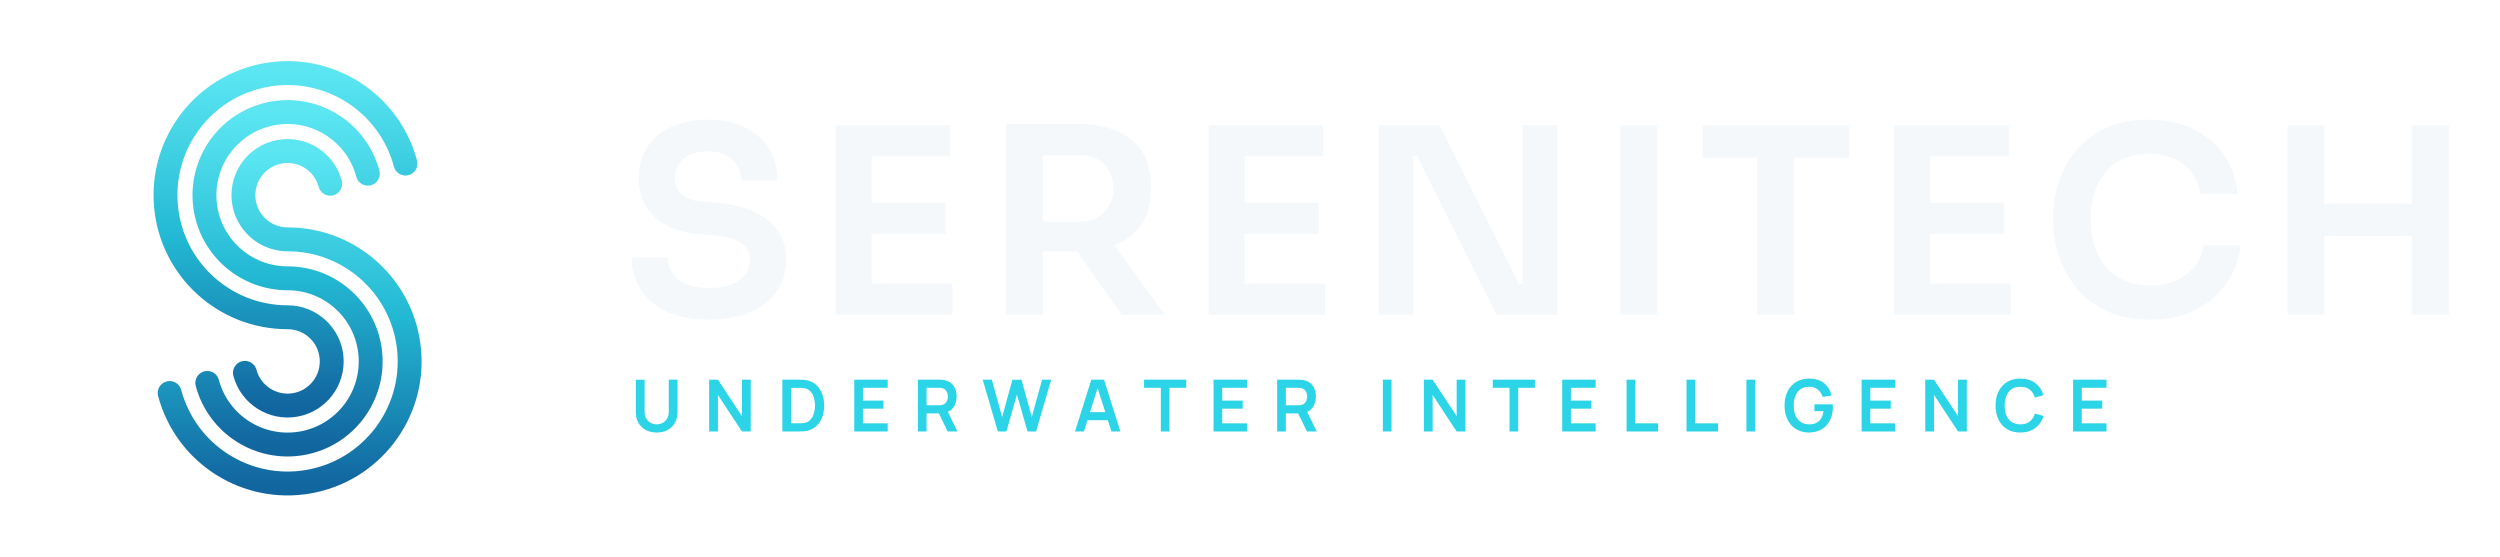
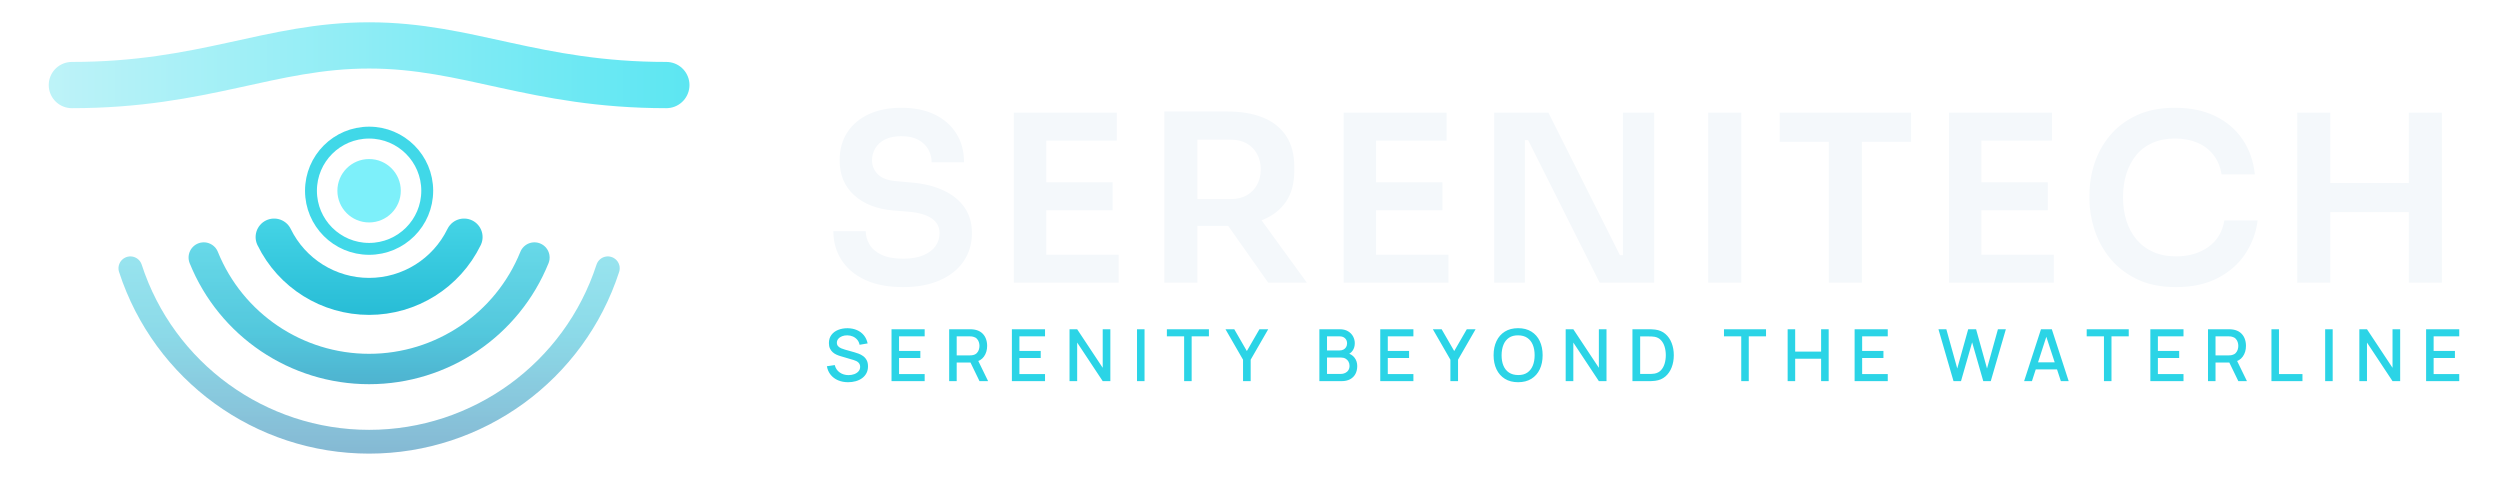
- <svg xmlns="http://www.w3.org/2000/svg" viewBox="0 0 539.0 120.0" width="539.0" height="120.0">
-   <g transform="translate(6.0 4.0) scale(1.12)">
-     <defs>
-       <linearGradient id="sgrad4" x1="0" y1="0" x2="0" y2="1">
-         <stop offset="0" stop-color="#5BE6F2" />
-         <stop offset="0.5" stop-color="#22B8D3" />
-         <stop offset="1" stop-color="#1266A0" />
-       </linearGradient>
-     </defs>
-     <path d="M58.210 31.800 A8.5 8.5 0 1 0 50.000 42.500 M50.000 42.500 A23.5 23.5 0 1 1 27.301 72.082" fill="none" stroke="url(#sgrad4)" stroke-width="4.6" stroke-linecap="round" />
-     <path d="M65.455 29.859 A16.0 16.0 0 1 0 50.000 50.000 M50.000 50.000 A16.0 16.0 0 1 1 34.545 70.141" fill="none" stroke="url(#sgrad4)" stroke-width="4.6" stroke-linecap="round" />
-     <path d="M72.699 27.918 A23.5 23.5 0 1 0 50.000 57.500 M50.000 57.500 A8.5 8.5 0 1 1 41.790 68.200" fill="none" stroke="url(#sgrad4)" stroke-width="4.6" stroke-linecap="round" />
+ <svg xmlns="http://www.w3.org/2000/svg" viewBox="0 0 644 127" width="644" height="127">
+   <defs>
+     <linearGradient id="h-on-dark-line" gradientUnits="userSpaceOnUse" x1="0" y1="0" x2="100" y2="0">
+       <stop offset="0" stop-color="#BFF3F8" />
+       <stop offset="1" stop-color="#5BE6F2" />
+     </linearGradient>
+     <linearGradient id="h-on-dark-depth" gradientUnits="userSpaceOnUse" x1="0" y1="40" x2="0" y2="92">
+       <stop offset="0" stop-color="#5BE6F2" />
+       <stop offset="0.55" stop-color="#22B8D3" />
+       <stop offset="1" stop-color="#1266A0" />
+     </linearGradient>
+   </defs>
+   <g transform="translate(10.0,-30.840) scale(1.7016)">
+     <path d="M5,31.0 C25,31.0 35,25.0 50,25.0 S75,31.0 95,31.0" fill="none" stroke="url(#h-on-dark-line)" stroke-width="7" stroke-linecap="round" />
+     <path d="M64.38,54.01 A16,16 0 0 1 35.62,54.01" fill="none" stroke="url(#h-on-dark-depth)" stroke-width="5.6" stroke-linecap="round" opacity="1.0" />
+     <path d="M75.03,57.11 A27,27 0 0 1 24.97,57.11" fill="none" stroke="url(#h-on-dark-depth)" stroke-width="4.6" stroke-linecap="round" opacity="0.78" />
+     <path d="M86.14,58.74 A38,38 0 0 1 13.86,58.74" fill="none" stroke="url(#h-on-dark-depth)" stroke-width="3.6" stroke-linecap="round" opacity="0.52" />
+     <circle cx="50.0" cy="47.0" r="8.8" fill="none" stroke="#2BD4E6" stroke-width="1.8" opacity="0.9" />
+     <circle cx="50.0" cy="47.0" r="4.8" fill="#7DF0FA" />
  </g>
-   <path transform="translate(134.0 67.86)" d="M18.984 1.064Q13.552 1.064 9.828 -0.672Q6.104 -2.408 4.144 -5.46Q2.184 -8.512 2.184 -12.376H9.968Q9.968 -10.752 10.864 -9.212Q11.76 -7.672 13.748 -6.72Q15.736 -5.768 18.984 -5.768Q21.896 -5.768 23.856 -6.608Q25.816 -7.448 26.768 -8.82Q27.72 -10.192 27.72 -11.928Q27.72 -14.112 25.872 -15.428Q24.024 -16.744 20.16 -17.08L16.576 -17.36Q10.696 -17.864 7.196 -21.028Q3.696 -24.192 3.696 -29.4Q3.696 -33.32 5.544 -36.148Q7.392 -38.976 10.724 -40.516Q14.056 -42.056 18.536 -42.056Q23.184 -42.056 26.544 -40.432Q29.904 -38.808 31.752 -35.868Q33.6 -32.928 33.6 -28.952H25.816Q25.816 -30.632 25.004 -32.06Q24.192 -33.488 22.596 -34.356Q21.0 -35.224 18.536 -35.224Q16.184 -35.224 14.616 -34.44Q13.048 -33.656 12.264 -32.312Q11.48 -30.968 11.48 -29.4Q11.48 -27.496 12.88 -26.068Q14.28 -24.64 17.304 -24.416L20.888 -24.08Q25.256 -23.744 28.56 -22.232Q31.864 -20.72 33.684 -18.144Q35.504 -15.568 35.504 -11.928Q35.504 -8.064 33.488 -5.124Q31.472 -2.184 27.748 -0.56Q24.024 1.064 18.984 1.064Z M46.144 0.0V-40.88H53.928V0.0ZM52.808 0.0V-6.72H71.344V0.0ZM52.808 -17.416V-24.136H69.888V-17.416ZM52.808 -34.16V-40.88H70.896V-34.16Z M82.88 0.0V-41.16H90.832V0.0ZM107.856 0.0 95.312 -17.808H104.216L117.152 0.0ZM88.48 -13.664V-20.104H98.896Q101.08 -20.104 102.676 -21.0Q104.272 -21.896 105.168 -23.52Q106.064 -25.144 106.064 -27.216Q106.064 -29.344 105.168 -30.968Q104.272 -32.592 102.676 -33.488Q101.08 -34.384 98.896 -34.384H88.48V-41.16H98.056Q102.984 -41.16 106.596 -39.704Q110.208 -38.248 112.168 -35.28Q114.128 -32.312 114.128 -27.832V-26.936Q114.128 -22.4 112.14 -19.488Q110.152 -16.576 106.568 -15.12Q102.984 -13.664 98.056 -13.664Z M126.56 0.0V-40.88H134.344V0.0ZM133.224 0.0V-6.72H151.76V0.0ZM133.224 -17.416V-24.136H150.304V-17.416ZM133.224 -34.16V-40.88H151.312V-34.16Z M163.296 0.0V-40.88H176.344L193.536 -6.608H195.384L194.264 -5.6V-40.88H201.768V0.0H188.664L171.472 -34.272H169.568L170.688 -35.28V0.0Z M215.32 0.0V-40.88H223.272V0.0Z M244.888 0.0V-35.0H252.84V0.0ZM233.072 -33.88V-40.88H264.656V-33.88Z M274.344 0.0V-40.88H282.128V0.0ZM281.008 0.0V-6.72H299.544V0.0ZM281.008 -17.416V-24.136H298.088V-17.416ZM281.008 -34.16V-40.88H299.096V-34.16Z M329.504 1.064Q323.96 1.064 319.984 -0.896Q316.008 -2.856 313.516 -5.992Q311.024 -9.128 309.848 -12.824Q308.672 -16.52 308.672 -19.936V-21.168Q308.672 -24.976 309.876 -28.672Q311.08 -32.368 313.6 -35.392Q316.12 -38.416 320.012 -40.236Q323.904 -42.056 329.224 -42.056Q334.768 -42.056 338.884 -40.068Q343 -38.08 345.464 -34.468Q347.928 -30.856 348.432 -26.04H340.424Q339.976 -28.84 338.436 -30.772Q336.896 -32.704 334.544 -33.684Q332.192 -34.664 329.224 -34.664Q326.2 -34.664 323.848 -33.628Q321.496 -32.592 319.928 -30.688Q318.36 -28.784 317.548 -26.208Q316.736 -23.632 316.736 -20.496Q316.736 -17.472 317.548 -14.896Q318.36 -12.32 319.984 -10.388Q321.608 -8.456 323.988 -7.392Q326.368 -6.328 329.504 -6.328Q334.096 -6.328 337.26 -8.596Q340.424 -10.864 341.096 -14.952H349.104Q348.544 -10.584 346.136 -6.944Q343.728 -3.304 339.528 -1.12Q335.328 1.064 329.504 1.064Z M386.008 0.0V-40.88H393.96V0.0ZM359.184 0.0V-40.88H367.136V0.0ZM365.68 -16.968V-23.968H387.464V-16.968Z" fill="#F4F8FB" />
-   <path transform="translate(136.0 93.02)" d="M5.58 0.232Q4.247 0.232 3.236 -0.31Q2.224 -0.853 1.655 -1.837Q1.085 -2.821 1.085 -4.146V-11.145L2.976 -11.16V-4.193Q2.976 -3.565 3.189 -3.069Q3.402 -2.573 3.766 -2.228Q4.131 -1.883 4.604 -1.705Q5.076 -1.527 5.58 -1.527Q6.099 -1.527 6.568 -1.709Q7.037 -1.891 7.401 -2.236Q7.766 -2.581 7.975 -3.077Q8.184 -3.573 8.184 -4.193V-11.16H10.075V-4.146Q10.075 -2.821 9.505 -1.837Q8.936 -0.853 7.924 -0.31Q6.913 0.232 5.58 0.232Z M16.895 0.0V-11.16H18.786L23.963 -3.294V-11.16H25.854V0.0H23.963L18.786 -7.866V0.0Z M32.674 0.0V-11.16H36.231Q36.371 -11.16 36.785 -11.152Q37.2 -11.145 37.587 -11.098Q38.913 -10.928 39.831 -10.156Q40.749 -9.385 41.222 -8.192Q41.695 -6.998 41.695 -5.58Q41.695 -4.162 41.222 -2.968Q40.749 -1.775 39.831 -1.004Q38.913 -0.232 37.587 -0.062Q37.208 -0.015 36.789 -0.008Q36.371 0.0 36.231 0.0ZM34.573 -1.759H36.231Q36.464 -1.759 36.824 -1.775Q37.184 -1.79 37.463 -1.845Q38.254 -1.992 38.75 -2.55Q39.246 -3.108 39.482 -3.906Q39.719 -4.704 39.719 -5.58Q39.719 -6.487 39.478 -7.285Q39.238 -8.083 38.738 -8.626Q38.239 -9.168 37.463 -9.316Q37.184 -9.377 36.824 -9.389Q36.464 -9.401 36.231 -9.401H34.573Z M48.182 0.0V-11.16H55.389V-9.409H50.05V-6.657H54.459V-4.906H50.05V-1.752H55.389V0.0Z M61.899 0.0V-11.16H66.511Q66.673 -11.16 66.929 -11.148Q67.185 -11.137 67.402 -11.098Q68.371 -10.951 69.002 -10.455Q69.634 -9.959 69.94 -9.203Q70.246 -8.447 70.246 -7.525Q70.246 -6.161 69.556 -5.181Q68.867 -4.2 67.441 -3.968L66.642 -3.898H63.767V0.0ZM68.308 0.0 66.108 -4.542 68.006 -4.96 70.424 0.0ZM63.767 -5.642H66.433Q66.588 -5.642 66.782 -5.658Q66.975 -5.673 67.138 -5.72Q67.603 -5.836 67.871 -6.13Q68.138 -6.425 68.25 -6.797Q68.363 -7.169 68.363 -7.525Q68.363 -7.882 68.25 -8.258Q68.138 -8.633 67.871 -8.928Q67.603 -9.223 67.138 -9.339Q66.975 -9.385 66.782 -9.397Q66.588 -9.409 66.433 -9.409H63.767Z M79.135 0.0 75.873 -11.16H77.833L80.057 -3.1L82.274 -11.145L84.235 -11.16L86.459 -3.1L88.675 -11.16H90.636L87.381 0.0H85.537L83.251 -7.936L80.98 0.0Z M95.775 0.0 99.293 -11.16H102.029L105.547 0.0H103.625L100.432 -10.013H100.851L97.697 0.0ZM97.735 -2.418V-4.162H103.594V-2.418Z M114.274 0.0V-9.409H110.662V-11.16H119.753V-9.409H116.141V0.0Z M125.643 0.0V-11.16H132.85V-9.409H127.511V-6.657H131.921V-4.906H127.511V-1.752H132.85V0.0Z M139.361 0.0V-11.16H143.972Q144.135 -11.16 144.39 -11.148Q144.646 -11.137 144.863 -11.098Q145.832 -10.951 146.463 -10.455Q147.095 -9.959 147.401 -9.203Q147.707 -8.447 147.707 -7.525Q147.707 -6.161 147.017 -5.181Q146.328 -4.2 144.902 -3.968L144.103 -3.898H141.228V0.0ZM145.77 0.0 143.569 -4.542 145.468 -4.96 147.885 0.0ZM141.228 -5.642H143.894Q144.049 -5.642 144.243 -5.658Q144.437 -5.673 144.6 -5.72Q145.064 -5.836 145.332 -6.13Q145.599 -6.425 145.712 -6.797Q145.824 -7.169 145.824 -7.525Q145.824 -7.882 145.712 -8.258Q145.599 -8.633 145.332 -8.928Q145.064 -9.223 144.6 -9.339Q144.437 -9.385 144.243 -9.397Q144.049 -9.409 143.894 -9.409H141.228Z M162.145 0.0V-11.16H164.013V0.0Z M170.988 0.0V-11.16H172.879L178.056 -3.294V-11.16H179.947V0.0H178.056L172.879 -7.866V0.0Z M189.449 0.0V-9.409H185.837V-11.16H194.928V-9.409H191.316V0.0Z M200.818 0.0V-11.16H208.025V-9.409H202.686V-6.657H207.095V-4.906H202.686V-1.752H208.025V0.0Z M214.69 0.0V-11.16H216.558V-1.752H221.487V0.0Z M227.61 0.0V-11.16H229.477V-1.752H234.406V0.0Z M240.529 0.0V-11.16H242.397V0.0Z M253.975 0.232Q252.89 0.232 251.941 -0.151Q250.991 -0.535 250.275 -1.279Q249.558 -2.023 249.155 -3.104Q248.752 -4.185 248.752 -5.58Q248.752 -7.409 249.434 -8.707Q250.116 -10.005 251.301 -10.699Q252.487 -11.393 253.975 -11.393Q256.037 -11.393 257.242 -10.435Q258.447 -9.478 258.873 -7.75L256.967 -7.448Q256.649 -8.44 255.928 -9.033Q255.207 -9.626 254.091 -9.626Q252.968 -9.641 252.224 -9.137Q251.48 -8.633 251.104 -7.719Q250.728 -6.804 250.728 -5.58Q250.728 -4.356 251.1 -3.453Q251.472 -2.55 252.22 -2.046Q252.968 -1.542 254.091 -1.527Q254.936 -1.519 255.572 -1.833Q256.207 -2.147 256.61 -2.786Q257.013 -3.425 257.153 -4.386H255.184V-5.851H259.137Q259.152 -5.727 259.16 -5.487Q259.168 -5.247 259.168 -5.2Q259.168 -3.619 258.544 -2.391Q257.92 -1.163 256.757 -0.465Q255.595 0.232 253.975 0.232Z M265.368 0.0V-11.16H272.575V-9.409H267.235V-6.657H271.645V-4.906H267.235V-1.752H272.575V0.0Z M279.085 0.0V-11.16H280.976L286.153 -3.294V-11.16H288.044V0.0H286.153L280.976 -7.866V0.0Z M299.584 0.232Q297.91 0.232 296.716 -0.5Q295.523 -1.232 294.884 -2.542Q294.244 -3.852 294.244 -5.58Q294.244 -7.308 294.884 -8.618Q295.523 -9.928 296.716 -10.66Q297.91 -11.393 299.584 -11.393Q301.514 -11.393 302.8 -10.428Q304.087 -9.463 304.606 -7.827L302.723 -7.308Q302.397 -8.401 301.614 -9.017Q300.832 -9.633 299.584 -9.633Q298.46 -9.633 297.712 -9.13Q296.964 -8.626 296.589 -7.715Q296.213 -6.804 296.205 -5.58Q296.205 -4.356 296.581 -3.445Q296.957 -2.534 297.708 -2.03Q298.46 -1.527 299.584 -1.527Q300.832 -1.527 301.614 -2.147Q302.397 -2.767 302.723 -3.852L304.606 -3.333Q304.087 -1.697 302.8 -0.732Q301.514 0.232 299.584 0.232Z M310.961 0.0V-11.16H318.168V-9.409H312.829V-6.657H317.238V-4.906H312.829V-1.752H318.168V0.0Z" fill="#2BD4E6" />
+   <path transform="translate(212.33,72.82)" d="M20.34 1.14Q14.52 1.14 10.53 -0.72Q6.54 -2.58 4.44 -5.85Q2.34 -9.12 2.34 -13.26H10.68Q10.68 -11.52 11.64 -9.87Q12.6 -8.22 14.73 -7.2Q16.86 -6.18 20.34 -6.18Q23.46 -6.18 25.56 -7.08Q27.66 -7.98 28.68 -9.45Q29.7 -10.92 29.7 -12.78Q29.7 -15.12 27.72 -16.53Q25.74 -17.94 21.6 -18.3L17.76 -18.6Q11.46 -19.14 7.71 -22.53Q3.96 -25.92 3.96 -31.5Q3.96 -35.7 5.94 -38.73Q7.92 -41.76 11.49 -43.41Q15.06 -45.06 19.86 -45.06Q24.84 -45.06 28.44 -43.32Q32.04 -41.58 34.02 -38.43Q36.0 -35.28 36.0 -31.02H27.66Q27.66 -32.82 26.79 -34.35Q25.92 -35.88 24.21 -36.81Q22.5 -37.74 19.86 -37.74Q17.34 -37.74 15.66 -36.9Q13.98 -36.06 13.14 -34.62Q12.3 -33.18 12.3 -31.5Q12.3 -29.46 13.8 -27.93Q15.3 -26.4 18.54 -26.16L22.38 -25.8Q27.06 -25.44 30.6 -23.82Q34.14 -22.2 36.09 -19.44Q38.04 -16.68 38.04 -12.78Q38.04 -8.64 35.88 -5.49Q33.72 -2.34 29.73 -0.6Q25.74 1.14 20.34 1.14Z M48.84 0.0V-43.8H57.18V0.0ZM55.98 0.0V-7.2H75.84V0.0ZM55.98 -18.66V-25.86H74.28V-18.66ZM55.98 -36.6V-43.8H75.36V-36.6Z M87.6 0.0V-44.1H96.12V0.0ZM114.36 0.0 100.92 -19.08H110.46L124.32 0.0ZM93.6 -14.64V-21.54H104.76Q107.1 -21.54 108.81 -22.5Q110.52 -23.46 111.48 -25.2Q112.44 -26.94 112.44 -29.16Q112.44 -31.44 111.48 -33.18Q110.52 -34.92 108.81 -35.88Q107.1 -36.84 104.76 -36.84H93.6V-44.1H103.86Q109.14 -44.1 113.01 -42.54Q116.88 -40.98 118.98 -37.8Q121.08 -34.62 121.08 -29.82V-28.86Q121.08 -24.0 118.95 -20.88Q116.82 -17.76 112.98 -16.2Q109.14 -14.64 103.86 -14.64Z M133.8 0.0V-43.8H142.14V0.0ZM140.94 0.0V-7.2H160.8V0.0ZM140.94 -18.66V-25.86H159.24V-18.66ZM140.94 -36.6V-43.8H160.32V-36.6Z M172.56 0.0V-43.8H186.54L204.96 -7.08H206.94L205.74 -6.0V-43.8H213.78V0.0H199.74L181.32 -36.72H179.28L180.48 -37.8V0.0Z M227.7 0.0V-43.8H236.22V0.0Z M258.78 0.0V-37.5H267.3V0.0ZM246.12 -36.3V-43.8H279.96V-36.3Z M289.74 0.0V-43.8H298.08V0.0ZM296.88 0.0V-7.2H316.74V0.0ZM296.88 -18.66V-25.86H315.18V-18.66ZM296.88 -36.6V-43.8H316.26V-36.6Z M348.24 1.14Q342.3 1.14 338.04 -0.96Q333.78 -3.06 331.11 -6.42Q328.44 -9.78 327.18 -13.74Q325.92 -17.7 325.92 -21.36V-22.68Q325.92 -26.76 327.21 -30.72Q328.5 -34.68 331.2 -37.92Q333.9 -41.16 338.07 -43.11Q342.24 -45.06 347.94 -45.06Q353.88 -45.06 358.29 -42.93Q362.7 -40.8 365.34 -36.93Q367.98 -33.06 368.52 -27.9H359.94Q359.46 -30.9 357.81 -32.97Q356.16 -35.04 353.64 -36.09Q351.12 -37.14 347.94 -37.14Q344.7 -37.14 342.18 -36.03Q339.66 -34.92 337.98 -32.88Q336.3 -30.84 335.43 -28.08Q334.56 -25.32 334.56 -21.96Q334.56 -18.72 335.43 -15.96Q336.3 -13.2 338.04 -11.13Q339.78 -9.06 342.33 -7.92Q344.88 -6.78 348.24 -6.78Q353.16 -6.78 356.55 -9.21Q359.94 -11.64 360.66 -16.02H369.24Q368.64 -11.34 366.06 -7.44Q363.48 -3.54 358.98 -1.2Q354.48 1.14 348.24 1.14Z M408.18 0.0V-43.8H416.7V0.0ZM379.44 0.0V-43.8H387.96V0.0ZM386.4 -18.18V-25.68H409.74V-18.18Z" fill="#F4F8FB" />
+   <path transform="translate(212.33,98.18)" d="M6.144 0.278Q4.705 0.278 3.55 -0.218Q2.394 -0.715 1.647 -1.638Q0.9 -2.561 0.677 -3.833L2.701 -4.139Q3.007 -2.914 3.981 -2.232Q4.956 -1.55 6.255 -1.55Q7.062 -1.55 7.74 -1.805Q8.417 -2.06 8.83 -2.538Q9.243 -3.016 9.243 -3.684Q9.243 -4.046 9.118 -4.325Q8.993 -4.603 8.775 -4.812Q8.557 -5.021 8.246 -5.174Q7.935 -5.327 7.564 -5.438L4.139 -6.45Q3.638 -6.598 3.118 -6.835Q2.599 -7.072 2.167 -7.457Q1.735 -7.842 1.466 -8.413Q1.197 -8.983 1.197 -9.8Q1.197 -11.034 1.833 -11.893Q2.469 -12.751 3.554 -13.192Q4.64 -13.633 5.986 -13.633Q7.341 -13.614 8.413 -13.15Q9.485 -12.686 10.195 -11.819Q10.904 -10.951 11.174 -9.717L9.095 -9.364Q8.956 -10.116 8.501 -10.659Q8.046 -11.201 7.387 -11.494Q6.728 -11.786 5.958 -11.795Q5.216 -11.814 4.598 -11.573Q3.981 -11.331 3.615 -10.895Q3.248 -10.459 3.248 -9.893Q3.248 -9.336 3.573 -8.993Q3.898 -8.649 4.376 -8.45Q4.854 -8.25 5.327 -8.12L7.796 -7.424Q8.26 -7.294 8.849 -7.076Q9.438 -6.858 9.99 -6.468Q10.543 -6.079 10.904 -5.434Q11.266 -4.789 11.266 -3.814Q11.266 -2.803 10.858 -2.037Q10.45 -1.271 9.74 -0.756Q9.03 -0.241 8.102 0.019Q7.174 0.278 6.144 0.278Z M17.326 0.0V-13.364H25.864V-11.536H19.266V-7.786H24.751V-5.958H19.266V-1.828H25.864V0.0Z M32.175 0.0V-13.364H37.576Q37.771 -13.364 38.059 -13.35Q38.347 -13.336 38.606 -13.29Q39.72 -13.113 40.467 -12.529Q41.214 -11.944 41.585 -11.053Q41.957 -10.162 41.957 -9.086Q41.957 -7.489 41.14 -6.334Q40.323 -5.178 38.69 -4.891L37.901 -4.798H34.115V0.0ZM39.989 0.0 37.354 -5.438 39.312 -5.939 42.207 0.0ZM34.115 -6.635H37.502Q37.688 -6.635 37.915 -6.654Q38.142 -6.673 38.347 -6.719Q38.941 -6.858 39.302 -7.234Q39.664 -7.61 39.822 -8.102Q39.98 -8.594 39.98 -9.086Q39.98 -9.577 39.822 -10.065Q39.664 -10.552 39.302 -10.928Q38.941 -11.304 38.347 -11.443Q38.142 -11.498 37.915 -11.517Q37.688 -11.536 37.502 -11.536H34.115Z M48.332 0.0V-13.364H56.87V-11.536H50.272V-7.786H55.757V-5.958H50.272V-1.828H56.87V0.0Z M63.181 0.0V-13.364H65.148L71.728 -3.434V-13.364H73.696V0.0H71.728L65.148 -9.939V0.0Z M80.563 0.0V-13.364H82.503V0.0Z M92.702 0.0V-11.536H88.257V-13.364H99.087V-11.536H94.641V0.0Z M107.875 0.0V-5.522L103.356 -13.364H105.62L108.859 -7.749L112.098 -13.364H114.362L109.843 -5.522V0.0Z M127.54 0.0V-13.364H132.793Q134.065 -13.364 134.928 -12.844Q135.791 -12.324 136.227 -11.503Q136.663 -10.682 136.663 -9.772Q136.663 -8.668 136.12 -7.879Q135.577 -7.09 134.658 -6.803L134.64 -7.257Q135.921 -6.942 136.607 -6.028Q137.294 -5.113 137.294 -3.898Q137.294 -2.719 136.825 -1.847Q136.357 -0.974 135.461 -0.487Q134.566 0.0 133.294 0.0ZM129.508 -1.847H132.997Q133.656 -1.847 134.181 -2.097Q134.705 -2.348 135.006 -2.817Q135.308 -3.285 135.308 -3.935Q135.308 -4.538 135.044 -5.025Q134.779 -5.513 134.283 -5.796Q133.786 -6.079 133.118 -6.079H129.508ZM129.508 -7.907H132.765Q133.304 -7.907 133.735 -8.125Q134.167 -8.343 134.422 -8.756Q134.677 -9.169 134.677 -9.754Q134.677 -10.533 134.157 -11.034Q133.638 -11.536 132.765 -11.536H129.508Z M143.224 0.0V-13.364H151.762V-11.536H145.164V-7.786H150.649V-5.958H145.164V-1.828H151.762V0.0Z M161.293 0.0V-5.522L156.774 -13.364H159.038L162.277 -7.749L165.516 -13.364H167.78L163.261 -5.522V0.0Z M178.74 0.278Q176.736 0.278 175.325 -0.599Q173.915 -1.476 173.167 -3.044Q172.42 -4.612 172.42 -6.682Q172.42 -8.751 173.167 -10.32Q173.915 -11.888 175.325 -12.765Q176.736 -13.642 178.74 -13.642Q180.736 -13.642 182.151 -12.765Q183.566 -11.888 184.309 -10.32Q185.051 -8.751 185.051 -6.682Q185.051 -4.612 184.309 -3.044Q183.566 -1.476 182.151 -0.599Q180.736 0.278 178.74 0.278ZM178.74 -1.568Q180.16 -1.55 181.102 -2.195Q182.044 -2.84 182.517 -3.995Q182.991 -5.151 182.991 -6.682Q182.991 -8.213 182.517 -9.359Q182.044 -10.505 181.102 -11.146Q180.16 -11.786 178.74 -11.795Q177.32 -11.814 176.378 -11.174Q175.437 -10.533 174.963 -9.373Q174.49 -8.213 174.481 -6.682Q174.471 -5.151 174.945 -4.004Q175.418 -2.858 176.369 -2.218Q177.32 -1.578 178.74 -1.568Z M190.99 0.0V-13.364H192.958L199.538 -3.434V-13.364H201.505V0.0H199.538L192.958 -9.939V0.0Z M208.187 0.0V-13.364H212.372Q212.558 -13.364 213.064 -13.354Q213.57 -13.345 214.034 -13.28Q215.602 -13.085 216.674 -12.157Q217.746 -11.229 218.293 -9.805Q218.841 -8.38 218.841 -6.682Q218.841 -4.974 218.293 -3.55Q217.746 -2.125 216.674 -1.202Q215.602 -0.278 214.034 -0.084Q213.57 -0.019 213.064 -0.009Q212.558 0.0 212.372 0.0ZM210.173 -1.847H212.372Q212.688 -1.847 213.124 -1.865Q213.56 -1.884 213.894 -1.94Q214.915 -2.134 215.551 -2.826Q216.187 -3.517 216.484 -4.529Q216.781 -5.54 216.781 -6.682Q216.781 -7.86 216.474 -8.867Q216.168 -9.874 215.532 -10.556Q214.897 -11.239 213.894 -11.424Q213.56 -11.489 213.12 -11.503Q212.679 -11.517 212.372 -11.517H210.173Z M236.214 0.0V-11.536H231.768V-13.364H242.599V-11.536H238.153V0.0Z M248.167 0.0V-13.364H250.107V-7.601H256.788V-13.364H258.737V0.0H256.788V-5.772H250.107V0.0Z M265.419 0.0V-13.364H273.957V-11.536H267.359V-7.786H272.843V-5.958H267.359V-1.828H273.957V0.0Z M290.894 0.0 287.015 -13.364H289.047L291.859 -3.257L294.671 -13.354L296.713 -13.364L299.525 -3.257L302.337 -13.364H304.378L300.49 0.0H298.559L295.692 -9.995L292.824 0.0Z M309.083 0.0 313.427 -13.364H316.22L320.563 0.0H318.549L314.55 -12.194H315.051L311.097 0.0ZM311.339 -3.016V-4.835H318.317V-3.016Z M329.649 0.0V-11.536H325.203V-13.364H336.034V-11.536H331.588V0.0Z M341.602 0.0V-13.364H350.14V-11.536H343.541V-7.786H349.026V-5.958H343.541V-1.828H350.14V0.0Z M356.451 0.0V-13.364H361.852Q362.047 -13.364 362.334 -13.35Q362.622 -13.336 362.882 -13.29Q363.995 -13.113 364.743 -12.529Q365.49 -11.944 365.861 -11.053Q366.232 -10.162 366.232 -9.086Q366.232 -7.489 365.415 -6.334Q364.599 -5.178 362.965 -4.891L362.177 -4.798H358.39V0.0ZM364.265 0.0 361.629 -5.438 363.587 -5.939 366.483 0.0ZM358.39 -6.635H361.777Q361.963 -6.635 362.19 -6.654Q362.418 -6.673 362.622 -6.719Q363.216 -6.858 363.578 -7.234Q363.94 -7.61 364.098 -8.102Q364.255 -8.594 364.255 -9.086Q364.255 -9.577 364.098 -10.065Q363.94 -10.552 363.578 -10.928Q363.216 -11.304 362.622 -11.443Q362.418 -11.498 362.19 -11.517Q361.963 -11.536 361.777 -11.536H358.39Z M372.793 0.0V-13.364H374.733V-1.828H380.784V0.0Z M386.63 0.0V-13.364H388.57V0.0Z M395.437 0.0V-13.364H397.405L403.985 -3.434V-13.364H405.952V0.0H403.985L397.405 -9.939V0.0Z M412.634 0.0V-13.364H421.172V-11.536H414.574V-7.786H420.058V-5.958H414.574V-1.828H421.172V0.0Z" fill="#2BD4E6" />
</svg>
